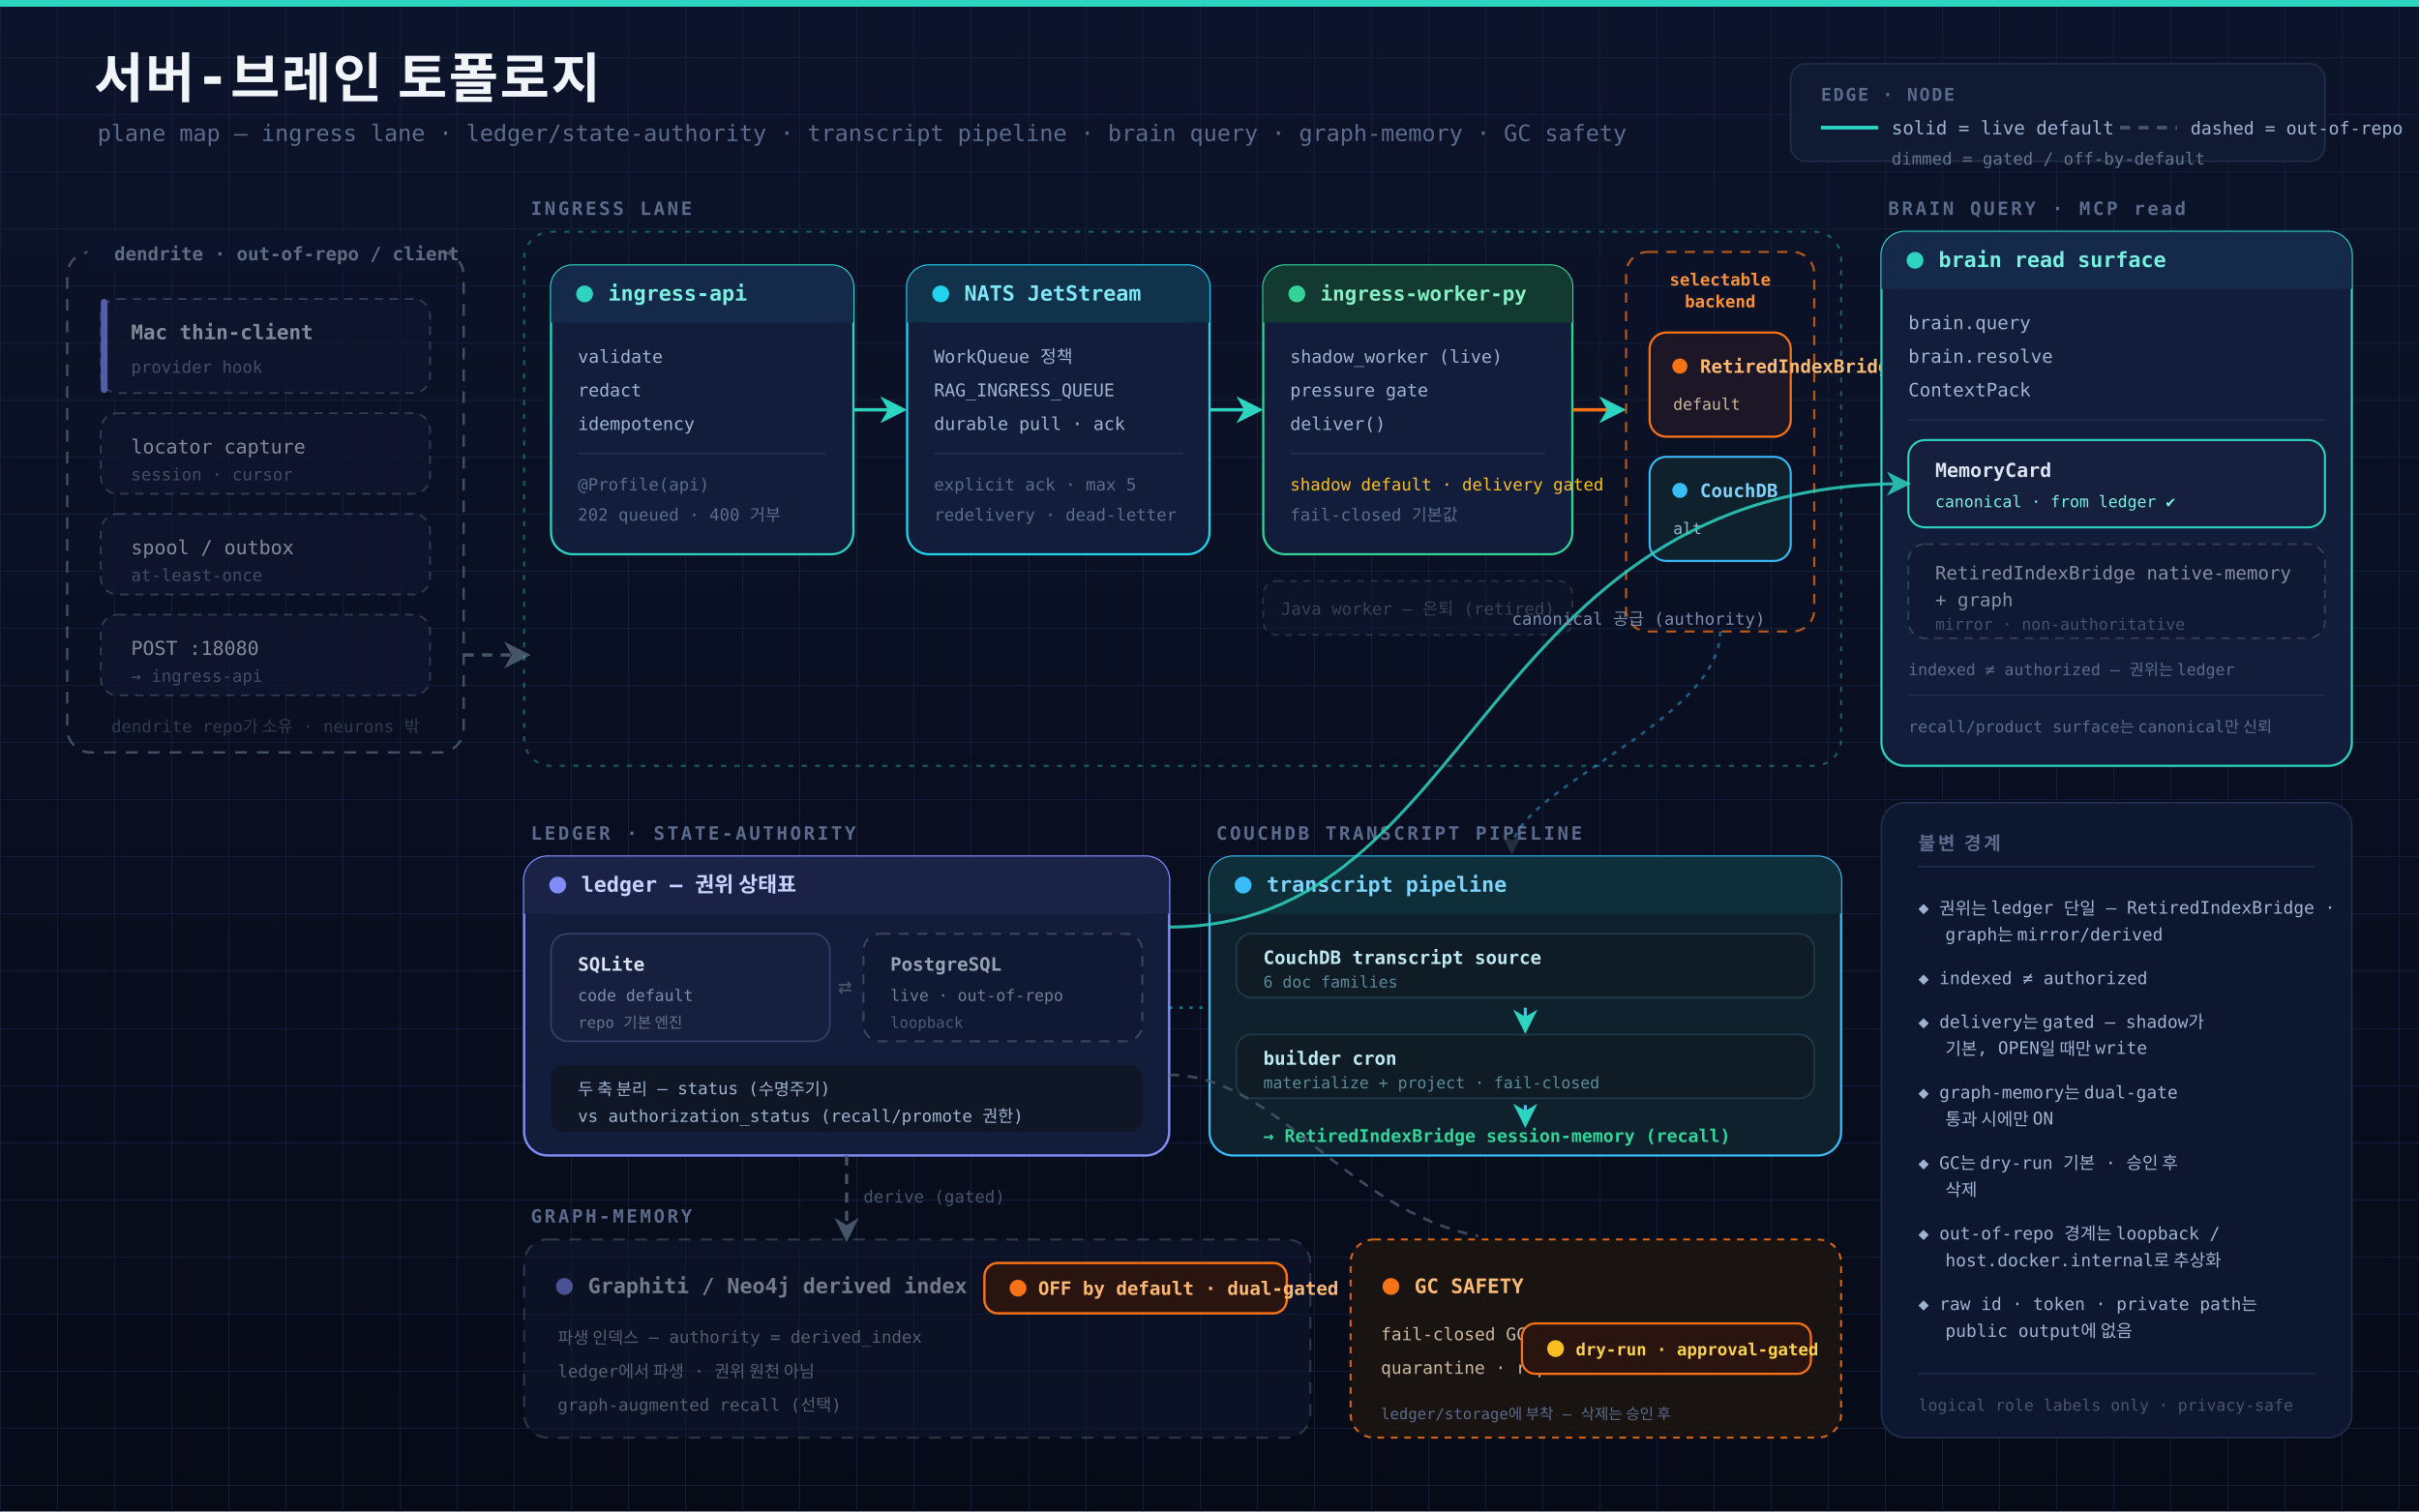
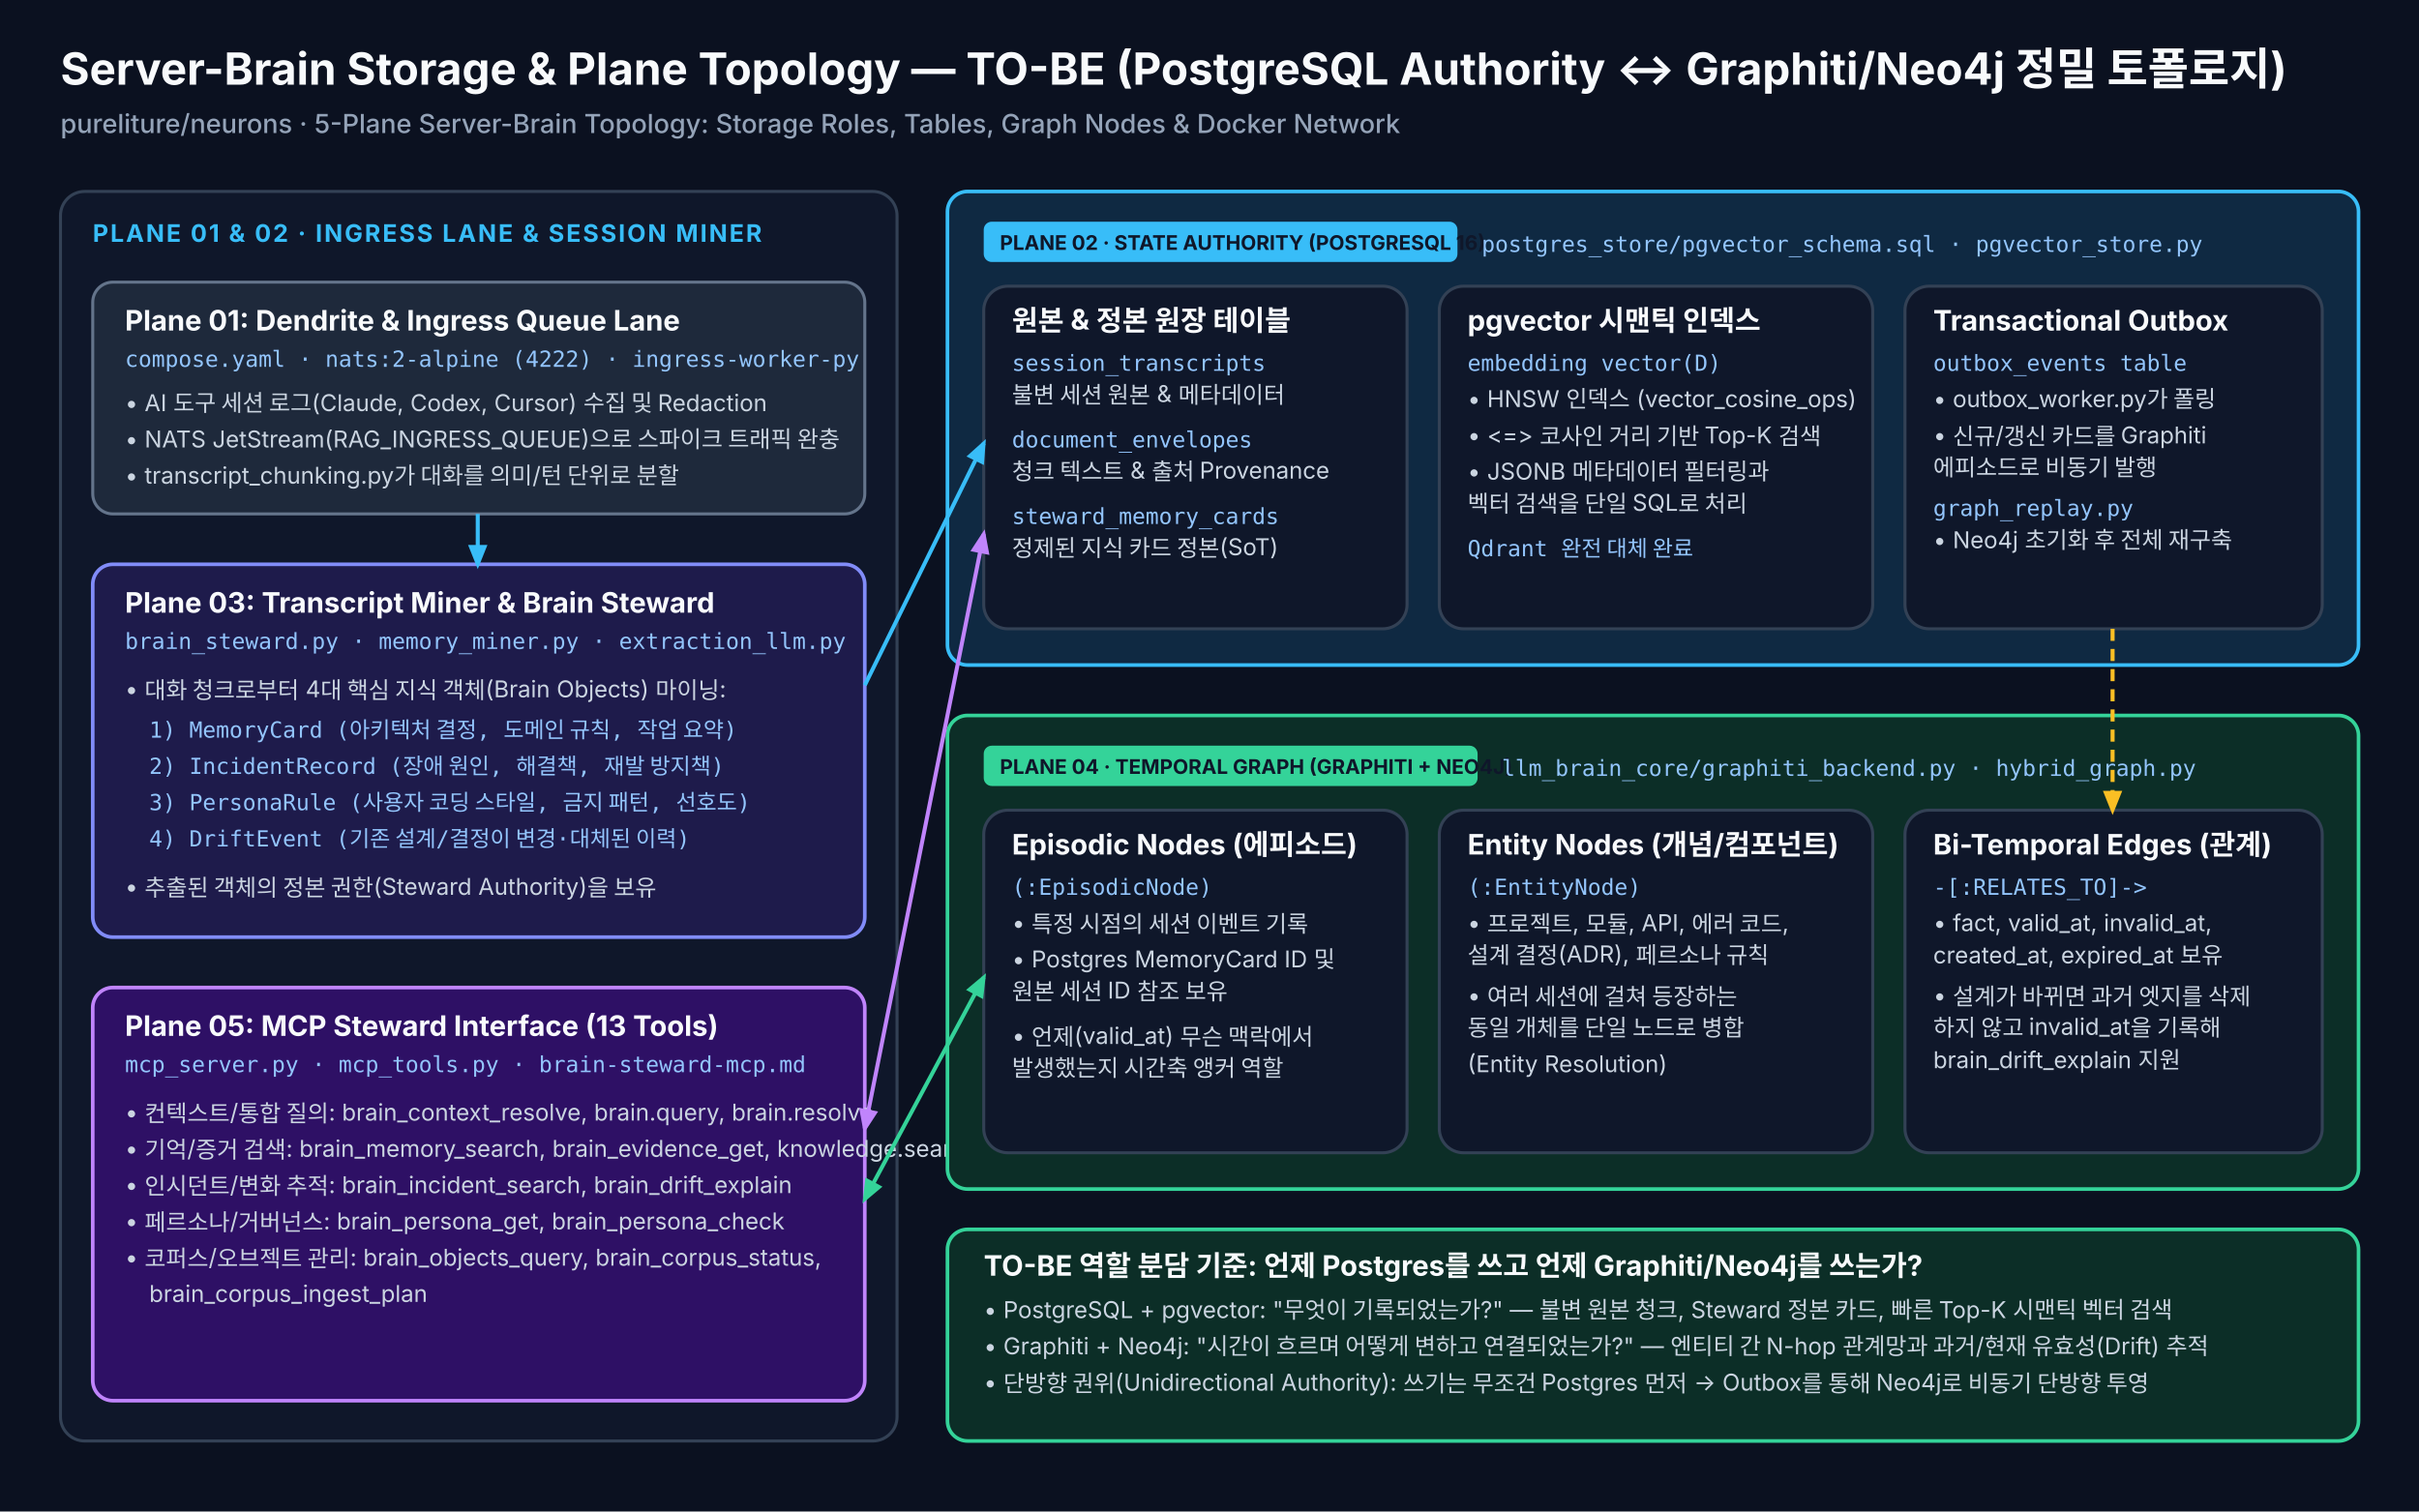
- <svg xmlns="http://www.w3.org/2000/svg" viewBox="0 0 1440 900" font-family="ui-monospace,SFMono-Regular,Menlo,Consolas,monospace">
+ <svg xmlns="http://www.w3.org/2000/svg" viewBox="0 0 1200 750" width="100%" height="100%">
  <defs>
-     <linearGradient id="tsky" x1="0" y1="0" x2="0" y2="1">
-       <stop offset="0" stop-color="#0c142b" />
-       <stop offset="1" stop-color="#070b18" />
-     </linearGradient>
-     <pattern id="tgrid" width="34" height="34" patternUnits="userSpaceOnUse">
-       <path d="M34 0H0V34" fill="none" stroke="#14203d" stroke-width="1" />
-     </pattern>
-     <marker id="tflow" viewBox="0 0 12 12" refX="9" refY="6" markerWidth="8" markerHeight="8" orient="auto-start-reverse">
-       <path d="M0 0 L12 6 L0 12 L3.5 6 Z" fill="#2dd4bf" />
+     <style>
+       .bg { fill: #0b1120; }
+       .grid-line { stroke: #1e293b; stroke-width: 1; stroke-dasharray: 4 4; }
+       .title { font-family: 'Inter', -apple-system, BlinkMacSystemFont, 'Segoe UI', Roboto, sans-serif; font-size: 22px; font-weight: 700; fill: #f8fafc; }
+       .subtitle { font-family: 'Inter', -apple-system, BlinkMacSystemFont, 'Segoe UI', Roboto, sans-serif; font-size: 13px; font-weight: 500; fill: #94a3b8; }
+       .lane-box { fill: #0f172a; stroke: #334155; stroke-width: 1.5; rx: 12; }
+       .lane-title { font-family: 'Inter', sans-serif; font-size: 12px; font-weight: 700; fill: #38bdf8; letter-spacing: 0.08em; }
+       .card-pg { fill: #0f2942; stroke: #38bdf8; stroke-width: 1.8; rx: 10; }
+       .card-neo { fill: #0c2e27; stroke: #34d399; stroke-width: 1.8; rx: 10; }
+       .card-py { fill: #1e1b4b; stroke: #818cf8; stroke-width: 1.8; rx: 10; }
+       .card-mcp { fill: #2e1065; stroke: #c084fc; stroke-width: 1.8; rx: 10; }
+       .card-warn { fill: #3b1c0c; stroke: #fb923c; stroke-width: 1.8; stroke-dasharray: 5 3; rx: 10; }
+       .card-legacy { fill: #27171c; stroke: #f87171; stroke-width: 1.5; stroke-dasharray: 6 4; rx: 10; }
+       .card-neutral { fill: #1e293b; stroke: #64748b; stroke-width: 1.5; rx: 10; }
+       .node-title { font-family: 'Inter', sans-serif; font-size: 14px; font-weight: 700; fill: #f8fafc; }
+       .node-code { font-family: 'JetBrains Mono', 'Fira Code', monospace; font-size: 11px; font-weight: 500; fill: #93c5fd; }
+       .node-desc { font-family: 'Inter', sans-serif; font-size: 11.5px; font-weight: 400; fill: #cbd5e1; }
+       .badge-text { font-family: 'Inter', sans-serif; font-size: 10px; font-weight: 700; fill: #0f172a; }
+       .edge-solid { stroke: #38bdf8; stroke-width: 2; fill: none; }
+       .edge-neo { stroke: #34d399; stroke-width: 2; fill: none; }
+       .edge-mcp { stroke: #c084fc; stroke-width: 2; fill: none; }
+       .edge-async { stroke: #fbbf24; stroke-width: 2; stroke-dasharray: 6 4; fill: none; }
+       .edge-legacy { stroke: #f87171; stroke-width: 1.6; stroke-dasharray: 4 4; fill: none; }
+       .edge-label { font-family: 'Inter', sans-serif; font-size: 10.5px; font-weight: 600; fill: #e2e8f0; }
+       .edge-label-bg { fill: #0f172a; stroke: #334155; stroke-width: 1; rx: 4; }
+     </style>
+     <marker id="arrow-blue" viewBox="0 0 10 10" refX="8" refY="5" markerWidth="6" markerHeight="6" orient="auto-start-reverse">
+       <path d="M 0 1 L 10 5 L 0 9 z" fill="#38bdf8" />
    </marker>
-     <marker id="tflowDim" viewBox="0 0 12 12" refX="9" refY="6" markerWidth="8" markerHeight="8" orient="auto-start-reverse">
-       <path d="M0 0 L12 6 L0 12 L3.5 6 Z" fill="#475569" />
+     <marker id="arrow-green" viewBox="0 0 10 10" refX="8" refY="5" markerWidth="6" markerHeight="6" orient="auto-start-reverse">
+       <path d="M 0 1 L 10 5 L 0 9 z" fill="#34d399" />
+     </marker>
+     <marker id="arrow-purple" viewBox="0 0 10 10" refX="8" refY="5" markerWidth="6" markerHeight="6" orient="auto-start-reverse">
+       <path d="M 0 1 L 10 5 L 0 9 z" fill="#c084fc" />
+     </marker>
+     <marker id="arrow-amber" viewBox="0 0 10 10" refX="8" refY="5" markerWidth="6" markerHeight="6" orient="auto-start-reverse">
+       <path d="M 0 1 L 10 5 L 0 9 z" fill="#fbbf24" />
+     </marker>
+     <marker id="arrow-red" viewBox="0 0 10 10" refX="8" refY="5" markerWidth="6" markerHeight="6" orient="auto-start-reverse">
+       <path d="M 0 1 L 10 5 L 0 9 z" fill="#f87171" />
    </marker>
  </defs>
-   <rect width="1440" height="900" fill="url(#tsky)" />
-   <rect width="1440" height="900" fill="url(#tgrid)" />
-   <rect x="0" y="0" width="1440" height="4" fill="#2dd4bf" />
-   <text x="56" y="58" fill="#f1f5f9" font-size="32" font-weight="700" letter-spacing="1">서버-브레인 토폴로지</text>
-   <text x="58" y="84" fill="#5b6b8c" font-size="13.5">plane map — ingress lane · ledger/state-authority · transcript pipeline · brain query · graph-memory · GC safety</text>
-   <g font-size="11">
-     <rect x="1066" y="38" width="318" height="58" rx="9" fill="#101a33" stroke="#1f2d4a" />
-     <text x="1084" y="60" fill="#5b6b8c" font-size="10.5" font-weight="700" letter-spacing="1">EDGE · NODE</text>
-     <line x1="1084" y1="76" x2="1118" y2="76" stroke="#2dd4bf" stroke-width="2.2" />
-     <text x="1126" y="80" fill="#9fb3d1">solid = live default</text>
-     <line x1="1262" y1="76" x2="1296" y2="76" stroke="#475569" stroke-width="2.2" stroke-dasharray="6 5" />
-     <text x="1304" y="80" fill="#9fb3d1" font-size="10.5">dashed = out-of-repo</text>
-     <text x="1126" y="98" fill="#64748b" font-size="10">dimmed = gated / off-by-default</text>
-   </g>
-   <g opacity="0.62">
-     <rect x="40" y="150" width="236" height="298" rx="14" fill="none" stroke="#64748b" stroke-width="1.4" stroke-dasharray="7 6" />
-     <rect x="52" y="138" width="208" height="24" rx="6" fill="#0c142b" />
-     <text x="68" y="155" fill="#94a3b8" font-size="11" font-weight="700">dendrite · out-of-repo / client</text>
-     <g>
-       <rect x="60" y="178" width="196" height="56" rx="10" fill="#0e1730" stroke="#475569" stroke-width="1.1" stroke-dasharray="5 4" />
-       <rect x="60" y="178" width="4" height="56" rx="2" fill="#818cf8" />
-       <text x="78" y="202" fill="#cbd5e1" font-size="12" font-weight="600">Mac thin-client</text>
-       <text x="78" y="222" fill="#64748b" font-size="10">provider hook</text>
-     </g>
-     <g>
-       <rect x="60" y="246" width="196" height="48" rx="10" fill="#0e1730" stroke="#475569" stroke-width="1.1" stroke-dasharray="5 4" />
-       <text x="78" y="270" fill="#cbd5e1" font-size="11.5">locator capture</text>
-       <text x="78" y="286" fill="#64748b" font-size="10">session · cursor</text>
-     </g>
-     <g>
-       <rect x="60" y="306" width="196" height="48" rx="10" fill="#0e1730" stroke="#475569" stroke-width="1.1" stroke-dasharray="5 4" />
-       <text x="78" y="330" fill="#cbd5e1" font-size="11.5">spool / outbox</text>
-       <text x="78" y="346" fill="#64748b" font-size="10">at-least-once</text>
-     </g>
-     <g>
-       <rect x="60" y="366" width="196" height="48" rx="10" fill="#0e1730" stroke="#475569" stroke-width="1.1" stroke-dasharray="5 4" />
-       <text x="78" y="390" fill="#cbd5e1" font-size="11.5">POST :18080</text>
-       <text x="78" y="406" fill="#64748b" font-size="10">→ ingress-api</text>
-     </g>
-     <text x="158" y="436" fill="#475569" font-size="10" text-anchor="middle">dendrite repo가 소유 · neurons 밖</text>
-   </g>
-   <path d="M276 390 H312" fill="none" stroke="#475569" stroke-width="2" stroke-dasharray="6 5" marker-end="url(#tflowDim)" />
-   <text x="316" y="128" fill="#5b6b8c" font-size="11" font-weight="700" letter-spacing="1.5">INGRESS LANE</text>
-   <rect x="312" y="138" width="784" height="318" rx="16" fill="none" stroke="#2dd4bf" stroke-width="1.2" stroke-dasharray="3 5" opacity="0.4" />
-   <g>
-     <rect x="328" y="158" width="180" height="172" rx="13" fill="#111d3a" stroke="#2dd4bf" stroke-width="1.3" />
-     <rect x="328" y="158" width="180" height="34" rx="13" fill="#15294a" />
-     <rect x="328" y="180" width="180" height="12" fill="#15294a" />
-     <circle cx="348" cy="175" r="5" fill="#2dd4bf" />
-     <text x="362" y="179" fill="#7af0e0" font-size="12.5" font-weight="700">ingress-api</text>
-     <g font-size="10.5" fill="#9fb3d1">
-       <text x="344" y="216">validate</text>
-       <text x="344" y="236">redact</text>
-       <text x="344" y="256">idempotency</text>
-     </g>
-     <line x1="344" y1="270" x2="492" y2="270" stroke="#1f2d4a" />
-     <text x="344" y="292" fill="#5b6b8c" font-size="10">@Profile(api)</text>
-     <text x="344" y="310" fill="#5b6b8c" font-size="10">202 queued · 400 거부</text>
-   </g>
-   <g>
-     <rect x="540" y="158" width="180" height="172" rx="13" fill="#111d3a" stroke="#22d3ee" stroke-width="1.3" />
-     <rect x="540" y="158" width="180" height="34" rx="13" fill="#10324a" />
-     <rect x="540" y="180" width="180" height="12" fill="#10324a" />
-     <circle cx="560" cy="175" r="5" fill="#22d3ee" />
-     <text x="574" y="179" fill="#7fe7f7" font-size="12.5" font-weight="700">NATS JetStream</text>
-     <g font-size="10.5" fill="#9fb3d1">
-       <text x="556" y="216">WorkQueue 정책</text>
-       <text x="556" y="236">RAG_INGRESS_QUEUE</text>
-       <text x="556" y="256">durable pull · ack</text>
-     </g>
-     <line x1="556" y1="270" x2="704" y2="270" stroke="#1f2d4a" />
-     <text x="556" y="292" fill="#5b6b8c" font-size="10">explicit ack · max 5</text>
-     <text x="556" y="310" fill="#5b6b8c" font-size="10">redelivery · dead-letter</text>
-   </g>
-   <g>
-     <rect x="752" y="158" width="184" height="172" rx="13" fill="#111d3a" stroke="#34d399" stroke-width="1.3" />
-     <rect x="752" y="158" width="184" height="34" rx="13" fill="#123a31" />
-     <rect x="752" y="180" width="184" height="12" fill="#123a31" />
-     <circle cx="772" cy="175" r="5" fill="#34d399" />
-     <text x="786" y="179" fill="#86efc4" font-size="12" font-weight="700">ingress-worker-py</text>
-     <g font-size="10.5" fill="#9fb3d1">
-       <text x="768" y="216">shadow_worker (live)</text>
-       <text x="768" y="236">pressure gate</text>
-       <text x="768" y="256">deliver()</text>
-     </g>
-     <line x1="768" y1="270" x2="920" y2="270" stroke="#1f2d4a" />
-     <text x="768" y="292" fill="#fbbf24" font-size="10">shadow default · delivery gated</text>
-     <text x="768" y="310" fill="#5b6b8c" font-size="10">fail-closed 기본값</text>
-   </g>
-   <g opacity="0.5">
-     <rect x="752" y="346" width="184" height="32" rx="8" fill="#0e1730" stroke="#475569" stroke-width="1" stroke-dasharray="4 4" />
-     <text x="844" y="366" fill="#64748b" font-size="10" text-anchor="middle">Java worker — 은퇴 (retired)</text>
-   </g>
-   <g>
-     <rect x="968" y="150" width="112" height="226" rx="13" fill="none" stroke="#f97316" stroke-width="1.3" stroke-dasharray="6 5" opacity="0.7" />
-     <text x="1024" y="170" fill="#fb923c" font-size="10" font-weight="700" text-anchor="middle">selectable</text>
-     <text x="1024" y="183" fill="#fb923c" font-size="10" font-weight="700" text-anchor="middle">backend</text>
-     <g>
-       <rect x="982" y="198" width="84" height="62" rx="10" fill="#1c1626" stroke="#f97316" stroke-width="1.3" />
-       <circle cx="1000" cy="218" r="4.5" fill="#f97316" />
-       <text x="1012" y="222" fill="#fdba74" font-size="11" font-weight="700">RetiredIndexBridge</text>
-       <text x="996" y="244" fill="#cbb89f" font-size="9.5">default</text>
-     </g>
-     <g>
-       <rect x="982" y="272" width="84" height="62" rx="10" fill="#10212e" stroke="#38bdf8" stroke-width="1.2" />
-       <circle cx="1000" cy="292" r="4.5" fill="#38bdf8" />
-       <text x="1012" y="296" fill="#7dd3fc" font-size="11" font-weight="700">CouchDB</text>
-       <text x="996" y="318" fill="#8fb6cc" font-size="9.5">alt</text>
-     </g>
-   </g>
-   <g fill="none" stroke="#2dd4bf" stroke-width="2" marker-end="url(#tflow)">
-     <path d="M508 244 H536" />
-     <path d="M720 244 H748" />
-   </g>
-   <path d="M936 244 H964" fill="none" stroke="#f97316" stroke-width="2" marker-end="url(#tflow)" />
-   <text x="316" y="500" fill="#5b6b8c" font-size="11" font-weight="700" letter-spacing="1.5">LEDGER · STATE-AUTHORITY</text>
-   <g>
-     <rect x="312" y="510" width="384" height="178" rx="14" fill="#111d3a" stroke="#818cf8" stroke-width="1.4" />
-     <rect x="312" y="510" width="384" height="34" rx="14" fill="#1a2347" />
-     <rect x="312" y="532" width="384" height="12" fill="#1a2347" />
-     <circle cx="332" cy="527" r="5" fill="#818cf8" />
-     <text x="346" y="531" fill="#c7d2fe" font-size="12.5" font-weight="700">ledger — 권위 상태표</text>
-     <g>
-       <rect x="328" y="556" width="166" height="64" rx="10" fill="#161f3d" stroke="#34406a" />
-       <text x="344" y="578" fill="#dbe4f3" font-size="11" font-weight="600">SQLite</text>
-       <text x="344" y="596" fill="#7c8cae" font-size="9.5">code default</text>
-       <text x="344" y="612" fill="#64748b" font-size="9">repo 기본 엔진</text>
-     </g>
-     <text x="503" y="592" fill="#475569" font-size="14" text-anchor="middle">⇄</text>
-     <g opacity="0.72">
-       <rect x="514" y="556" width="166" height="64" rx="10" fill="#0e1730" stroke="#475569" stroke-width="1.2" stroke-dasharray="6 5" />
-       <text x="530" y="578" fill="#cbd5e1" font-size="11" font-weight="600">PostgreSQL</text>
-       <text x="530" y="596" fill="#94a3b8" font-size="9.5">live · out-of-repo</text>
-       <text x="530" y="612" fill="#64748b" font-size="9">loopback</text>
-     </g>
-     <g font-size="10">
-       <rect x="328" y="634" width="352" height="40" rx="8" fill="#0f1726" />
-       <text x="344" y="652" fill="#9fb3d1">두 축 분리 — status (수명주기)</text>
-       <text x="344" y="668" fill="#9fb3d1">vs authorization_status (recall/promote 권한)</text>
-     </g>
-   </g>
-   <text x="724" y="500" fill="#5b6b8c" font-size="11" font-weight="700" letter-spacing="1.5">COUCHDB TRANSCRIPT PIPELINE</text>
-   <g>
-     <rect x="720" y="510" width="376" height="178" rx="14" fill="#10212e" stroke="#38bdf8" stroke-width="1.3" />
-     <rect x="720" y="510" width="376" height="34" rx="14" fill="#0e2f3a" />
-     <rect x="720" y="532" width="376" height="12" fill="#0e2f3a" />
-     <circle cx="740" cy="527" r="5" fill="#38bdf8" />
-     <text x="754" y="531" fill="#7dd3fc" font-size="12.5" font-weight="700">transcript pipeline</text>
-     <g>
-       <rect x="736" y="556" width="344" height="38" rx="9" fill="#0f1c26" stroke="#1f3a4a" />
-       <text x="752" y="574" fill="#bfe9f2" font-size="11" font-weight="600">CouchDB transcript source</text>
-       <text x="752" y="588" fill="#5b8a98" font-size="9.5">6 doc families</text>
-     </g>
-     <path d="M908 600 V612" fill="none" stroke="#22d3ee" stroke-width="1.8" marker-end="url(#tflow)" />
-     <g>
-       <rect x="736" y="616" width="344" height="38" rx="9" fill="#0f1c26" stroke="#1f3a4a" />
-       <text x="752" y="634" fill="#bfe9f2" font-size="11" font-weight="600">builder cron</text>
-       <text x="752" y="648" fill="#5b8a98" font-size="9.5">materialize + project · fail-closed</text>
-     </g>
-     <path d="M908 658 V668" fill="none" stroke="#22d3ee" stroke-width="1.8" marker-end="url(#tflow)" />
-     <g>
-       <rect x="736" y="670" width="344" height="12" rx="6" fill="#0e2f3a" opacity="0" />
-       <text x="752" y="680" fill="#34d399" font-size="10.5" font-weight="600">→ RetiredIndexBridge session-memory (recall)</text>
-     </g>
-   </g>
-   <text x="1124" y="128" fill="#5b6b8c" font-size="11" font-weight="700" letter-spacing="1.5">BRAIN QUERY · MCP read</text>
-   <g>
-     <rect x="1120" y="138" width="280" height="318" rx="14" fill="#111d3a" stroke="#2dd4bf" stroke-width="1.3" />
-     <rect x="1120" y="138" width="280" height="34" rx="14" fill="#15294a" />
-     <rect x="1120" y="160" width="280" height="12" fill="#15294a" />
-     <circle cx="1140" cy="155" r="5" fill="#2dd4bf" />
-     <text x="1154" y="159" fill="#7af0e0" font-size="12.5" font-weight="700">brain read surface</text>
-     <g font-size="11" fill="#9fb3d1">
-       <text x="1136" y="196">brain.query</text>
-       <text x="1136" y="216">brain.resolve</text>
-       <text x="1136" y="236">ContextPack</text>
-     </g>
-     <line x1="1136" y1="250" x2="1384" y2="250" stroke="#1f2d4a" />
-     <g>
-       <rect x="1136" y="262" width="248" height="52" rx="10" fill="#161f3d" stroke="#2dd4bf" stroke-width="1.2" />
-       <text x="1152" y="284" fill="#dbe4f3" font-size="11.5" font-weight="600">MemoryCard</text>
-       <text x="1152" y="302" fill="#7af0e0" font-size="9.5">canonical · from ledger ✔</text>
-     </g>
-     <g opacity="0.62">
-       <rect x="1136" y="324" width="248" height="56" rx="10" fill="#0e1730" stroke="#475569" stroke-width="1.1" stroke-dasharray="5 4" />
-       <text x="1152" y="345" fill="#cbd5e1" font-size="11">RetiredIndexBridge native-memory</text>
-       <text x="1152" y="361" fill="#cbd5e1" font-size="11">+ graph</text>
-       <text x="1152" y="375" fill="#64748b" font-size="9.5">mirror · non-authoritative</text>
-     </g>
-     <text x="1136" y="402" fill="#5b6b8c" font-size="9.5">indexed ≠ authorized — 권위는 ledger</text>
-     <line x1="1136" y1="414" x2="1384" y2="414" stroke="#1f2d4a" />
-     <text x="1136" y="436" fill="#5b6b8c" font-size="9.5">recall/product surface는 canonical만 신뢰</text>
-   </g>
-   <path d="M696 552 C880 552 880 288 1134 288" fill="none" stroke="#2dd4bf" stroke-width="1.8" marker-end="url(#tflow)" opacity="0.85" />
-   <text x="900" y="372" fill="#7c8cae" font-size="10">canonical 공급 (authority)</text>
-   <text x="316" y="728" fill="#5b6b8c" font-size="11" font-weight="700" letter-spacing="1.5">GRAPH-MEMORY</text>
-   <g opacity="0.55">
-     <rect x="312" y="738" width="468" height="118" rx="14" fill="#0e1730" stroke="#475569" stroke-width="1.3" stroke-dasharray="7 6" />
-     <circle cx="336" cy="766" r="5" fill="#818cf8" />
-     <text x="350" y="770" fill="#cbd5e1" font-size="12.5" font-weight="700">Graphiti / Neo4j derived index</text>
-     <g font-size="10" fill="#94a3b8">
-       <text x="332" y="800">파생 인덱스 — authority = derived_index</text>
-       <text x="332" y="820">ledger에서 파생 · 권위 원천 아님</text>
-       <text x="332" y="840">graph-augmented recall (선택)</text>
-     </g>
-   </g>
-   <g>
-     <rect x="586" y="752" width="180" height="30" rx="8" fill="#2a1410" stroke="#f97316" stroke-width="1.4" />
-     <circle cx="606" cy="767" r="5" fill="#f97316" />
-     <text x="618" y="771" fill="#fdba74" font-size="11" font-weight="700">OFF by default · dual-gated</text>
-   </g>
-   <path d="M504 688 V736" fill="none" stroke="#475569" stroke-width="1.8" stroke-dasharray="6 5" marker-end="url(#tflowDim)" />
-   <text x="514" y="716" fill="#475569" font-size="10">derive (gated)</text>
-   <g>
-     <rect x="804" y="738" width="292" height="118" rx="14" fill="#1c1410" stroke="#f97316" stroke-width="1.2" stroke-dasharray="4 4" opacity="0.85" />
-     <circle cx="828" cy="766" r="5" fill="#f97316" />
-     <text x="842" y="770" fill="#fdba74" font-size="12" font-weight="700">GC SAFETY</text>
-     <g font-size="10.3" fill="#cbb89f">
-       <text x="822" y="798">fail-closed GC</text>
-       <text x="822" y="818">quarantine · repair</text>
-     </g>
-     <g>
-       <rect x="906" y="788" width="172" height="30" rx="8" fill="#2a1410" stroke="#f97316" stroke-width="1.3" />
-       <circle cx="926" cy="803" r="5" fill="#fbbf24" />
-       <text x="938" y="807" fill="#fcd34d" font-size="10" font-weight="700">dry-run · approval-gated</text>
-     </g>
-     <text x="822" y="845" fill="#5b6b8c" font-size="9">ledger/storage에 부착 — 삭제는 승인 후</text>
-   </g>
-   <path d="M696 640 C760 640 800 720 880 736" fill="none" stroke="#475569" stroke-width="1.6" stroke-dasharray="6 5" opacity="0.8" />
-   <path d="M696 600 H716" fill="none" stroke="#22d3ee" stroke-width="1.6" stroke-dasharray="2 4" opacity="0.5" />
-   <path d="M1024 376 C1024 430 900 470 900 506" fill="none" stroke="#38bdf8" stroke-width="1.5" stroke-dasharray="3 4" opacity="0.45" marker-end="url(#tflowDim)" />
-   <g>
-     <rect x="1120" y="478" width="280" height="378" rx="14" fill="#0e1730" stroke="#1f2d4a" />
-     <text x="1142" y="506" fill="#5b6b8c" font-size="11" font-weight="700" letter-spacing="1.5">불변 경계</text>
-     <line x1="1142" y1="516" x2="1378" y2="516" stroke="#1f2d4a" />
-     <g font-size="10.3" fill="#9fb3d1">
-       <text x="1142" y="544">◆ 권위는 ledger 단일 — RetiredIndexBridge ·</text>
-       <text x="1158" y="560">graph는 mirror/derived</text>
-       <text x="1142" y="586">◆ indexed ≠ authorized</text>
-       <text x="1142" y="612">◆ delivery는 gated — shadow가</text>
-       <text x="1158" y="628">기본, OPEN일 때만 write</text>
-       <text x="1142" y="654">◆ graph-memory는 dual-gate</text>
-       <text x="1158" y="670">통과 시에만 ON</text>
-       <text x="1142" y="696">◆ GC는 dry-run 기본 · 승인 후</text>
-       <text x="1158" y="712">삭제</text>
-       <text x="1142" y="738">◆ out-of-repo 경계는 loopback /</text>
-       <text x="1158" y="754">host.docker.internal로 추상화</text>
-       <text x="1142" y="780">◆ raw id · token · private path는</text>
-       <text x="1158" y="796">public output에 없음</text>
-     </g>
-     <line x1="1142" y1="818" x2="1378" y2="818" stroke="#1f2d4a" />
-     <text x="1142" y="840" fill="#475569" font-size="9.5">logical role labels only · privacy-safe</text>
-   </g>
+   <rect width="1200" height="750" class="bg" />
+   <text x="30" y="42" class="title">Server-Brain Storage &amp; Plane Topology — TO-BE (PostgreSQL Authority ↔ Graphiti/Neo4j 정밀 토폴로지)</text>
+   <text x="30" y="66" class="subtitle">pureliture/neurons · 5-Plane Server-Brain Topology: Storage Roles, Tables, Graph Nodes &amp; Docker Network</text>
+   <rect x="30" y="95" width="415" height="620" class="lane-box" />
+   <text x="46" y="120" class="lane-title">PLANE 01 &amp; 02 · INGRESS LANE &amp; SESSION MINER</text>
+   <rect x="46" y="140" width="383" height="115" class="card-neutral" />
+   <text x="62" y="164" class="node-title">Plane 01: Dendrite &amp; Ingress Queue Lane</text>
+   <text x="62" y="182" class="node-code">compose.yaml · nats:2-alpine (4222) · ingress-worker-py</text>
+   <text x="62" y="204" class="node-desc">• AI 도구 세션 로그(Claude, Codex, Cursor) 수집 및 Redaction</text>
+   <text x="62" y="222" class="node-desc">• NATS JetStream(RAG_INGRESS_QUEUE)으로 스파이크 트래픽 완충</text>
+   <text x="62" y="240" class="node-desc">• transcript_chunking.py가 대화를 의미/턴 단위로 분할</text>
+   <rect x="46" y="280" width="383" height="185" class="card-py" />
+   <text x="62" y="304" class="node-title">Plane 03: Transcript Miner &amp; Brain Steward</text>
+   <text x="62" y="322" class="node-code">brain_steward.py · memory_miner.py · extraction_llm.py</text>
+   <text x="62" y="346" class="node-desc">• 대화 청크로부터 4대 핵심 지식 객체(Brain Objects) 마이닝:</text>
+   <text x="74" y="366" class="node-code">1) MemoryCard (아키텍처 결정, 도메인 규칙, 작업 요약)</text>
+   <text x="74" y="384" class="node-code">2) IncidentRecord (장애 원인, 해결책, 재발 방지책)</text>
+   <text x="74" y="402" class="node-code">3) PersonaRule (사용자 코딩 스타일, 금지 패턴, 선호도)</text>
+   <text x="74" y="420" class="node-code">4) DriftEvent (기존 설계/결정이 변경·대체된 이력)</text>
+   <text x="62" y="444" class="node-desc">• 추출된 객체의 정본 권한(Steward Authority)을 보유</text>
+   <rect x="46" y="490" width="383" height="205" class="card-mcp" />
+   <text x="62" y="514" class="node-title">Plane 05: MCP Steward Interface (13 Tools)</text>
+   <text x="62" y="532" class="node-code">mcp_server.py · mcp_tools.py · brain-steward-mcp.md</text>
+   <text x="62" y="556" class="node-desc">• 컨텍스트/통합 질의: brain_context_resolve, brain.query, brain.resolve</text>
+   <text x="62" y="574" class="node-desc">• 기억/증거 검색: brain_memory_search, brain_evidence_get, knowledge.search</text>
+   <text x="62" y="592" class="node-desc">• 인시던트/변화 추적: brain_incident_search, brain_drift_explain</text>
+   <text x="62" y="610" class="node-desc">• 페르소나/거버넌스: brain_persona_get, brain_persona_check</text>
+   <text x="62" y="628" class="node-desc">• 코퍼스/오브젝트 관리: brain_objects_query, brain_corpus_status,</text>
+   <text x="74" y="646" class="node-desc">brain_corpus_ingest_plan</text>
+   <rect x="470" y="95" width="700" height="235" class="card-pg" />
+   <rect x="488" y="110" width="235" height="20" rx="4" fill="#38bdf8" />
+   <text x="496" y="124" class="badge-text">PLANE 02 · STATE AUTHORITY (POSTGRESQL 16)</text>
+   <text x="735" y="125" class="node-code">postgres_store/pgvector_schema.sql · pgvector_store.py</text>
+   <rect x="488" y="142" width="210" height="170" class="lane-box" stroke="#38bdf8" />
+   <text x="502" y="164" class="node-title">원본 &amp; 정본 원장 테이블</text>
+   <text x="502" y="184" class="node-code">session_transcripts</text>
+   <text x="502" y="200" class="node-desc">불변 세션 원본 &amp; 메타데이터</text>
+   <text x="502" y="222" class="node-code">document_envelopes</text>
+   <text x="502" y="238" class="node-desc">청크 텍스트 &amp; 출처 Provenance</text>
+   <text x="502" y="260" class="node-code">steward_memory_cards</text>
+   <text x="502" y="276" class="node-desc">정제된 지식 카드 정본(SoT)</text>
+   <rect x="714" y="142" width="215" height="170" class="lane-box" stroke="#38bdf8" />
+   <text x="728" y="164" class="node-title">pgvector 시맨틱 인덱스</text>
+   <text x="728" y="184" class="node-code">embedding vector(D)</text>
+   <text x="728" y="202" class="node-desc">• HNSW 인덱스 (vector_cosine_ops)</text>
+   <text x="728" y="220" class="node-desc">• &lt;=&gt; 코사인 거리 기반 Top-K 검색</text>
+   <text x="728" y="238" class="node-desc">• JSONB 메타데이터 필터링과</text>
+   <text x="728" y="254" class="node-desc">  벡터 검색을 단일 SQL로 처리</text>
+   <text x="728" y="276" class="node-code">Qdrant 완전 대체 완료</text>
+   <rect x="945" y="142" width="207" height="170" class="lane-box" stroke="#fbbf24" />
+   <text x="959" y="164" class="node-title" fill="#fde68a">Transactional Outbox</text>
+   <text x="959" y="184" class="node-code">outbox_events table</text>
+   <text x="959" y="202" class="node-desc">• outbox_worker.py가 폴링</text>
+   <text x="959" y="220" class="node-desc">• 신규/갱신 카드를 Graphiti</text>
+   <text x="959" y="236" class="node-desc">  에피소드로 비동기 발행</text>
+   <text x="959" y="256" class="node-code">graph_replay.py</text>
+   <text x="959" y="272" class="node-desc">• Neo4j 초기화 후 전체 재구축</text>
+   <rect x="470" y="355" width="700" height="235" class="card-neo" />
+   <rect x="488" y="370" width="245" height="20" rx="4" fill="#34d399" />
+   <text x="496" y="384" class="badge-text">PLANE 04 · TEMPORAL GRAPH (GRAPHITI + NEO4J)</text>
+   <text x="745" y="385" class="node-code">llm_brain_core/graphiti_backend.py · hybrid_graph.py</text>
+   <rect x="488" y="402" width="210" height="170" class="lane-box" stroke="#34d399" />
+   <text x="502" y="424" class="node-title">Episodic Nodes (에피소드)</text>
+   <text x="502" y="444" class="node-code">(:EpisodicNode)</text>
+   <text x="502" y="462" class="node-desc">• 특정 시점의 세션 이벤트 기록</text>
+   <text x="502" y="480" class="node-desc">• Postgres MemoryCard ID 및</text>
+   <text x="502" y="496" class="node-desc">  원본 세션 ID 참조 보유</text>
+   <text x="502" y="518" class="node-desc">• 언제(valid_at) 무슨 맥락에서</text>
+   <text x="502" y="534" class="node-desc">  발생했는지 시간축 앵커 역할</text>
+   <rect x="714" y="402" width="215" height="170" class="lane-box" stroke="#34d399" />
+   <text x="728" y="424" class="node-title">Entity Nodes (개념/컴포넌트)</text>
+   <text x="728" y="444" class="node-code">(:EntityNode)</text>
+   <text x="728" y="462" class="node-desc">• 프로젝트, 모듈, API, 에러 코드,</text>
+   <text x="728" y="478" class="node-desc">  설계 결정(ADR), 페르소나 규칙</text>
+   <text x="728" y="498" class="node-desc">• 여러 세션에 걸쳐 등장하는</text>
+   <text x="728" y="514" class="node-desc">  동일 개체를 단일 노드로 병합</text>
+   <text x="728" y="532" class="node-desc">  (Entity Resolution)</text>
+   <rect x="945" y="402" width="207" height="170" class="lane-box" stroke="#34d399" />
+   <text x="959" y="424" class="node-title">Bi-Temporal Edges (관계)</text>
+   <text x="959" y="444" class="node-code">-[:RELATES_TO]-&gt;</text>
+   <text x="959" y="462" class="node-desc">• fact, valid_at, invalid_at,</text>
+   <text x="959" y="478" class="node-desc">  created_at, expired_at 보유</text>
+   <text x="959" y="498" class="node-desc">• 설계가 바뀌면 과거 엣지를 삭제</text>
+   <text x="959" y="514" class="node-desc">  하지 않고 invalid_at을 기록해</text>
+   <text x="959" y="530" class="node-desc">  brain_drift_explain 지원</text>
+   <path d="M 237 255 L 237 280" class="edge-solid" marker-end="url(#arrow-blue)" />
+   <path d="M 429 340 L 488 220" class="edge-solid" marker-end="url(#arrow-blue)" />
+   <path d="M 1048 312 L 1048 402" class="edge-async" marker-end="url(#arrow-amber)" />
+   <path d="M 429 560 L 488 265" class="edge-mcp" marker-start="url(#arrow-purple)" marker-end="url(#arrow-purple)" />
+   <path d="M 429 595 L 488 485" class="edge-neo" marker-start="url(#arrow-green)" marker-end="url(#arrow-green)" />
+   <rect x="470" y="610" width="700" height="105" class="card-neo" />
+   <text x="488" y="633" class="node-title" fill="#6ee7b7">TO-BE 역할 분담 기준: 언제 Postgres를 쓰고 언제 Graphiti/Neo4j를 쓰는가?</text>
+   <text x="488" y="654" class="node-desc">• PostgreSQL + pgvector: "무엇이 기록되었는가?" — 불변 원본 청크, Steward 정본 카드, 빠른 Top-K 시맨틱 벡터 검색</text>
+   <text x="488" y="672" class="node-desc">• Graphiti + Neo4j: "시간이 흐르며 어떻게 변하고 연결되었는가?" — 엔티티 간 N-hop 관계망과 과거/현재 유효성(Drift) 추적</text>
+   <text x="488" y="690" class="node-desc">• 단방향 권위(Unidirectional Authority): 쓰기는 무조건 Postgres 먼저 → Outbox를 통해 Neo4j로 비동기 단방향 투영</text>
</svg>
